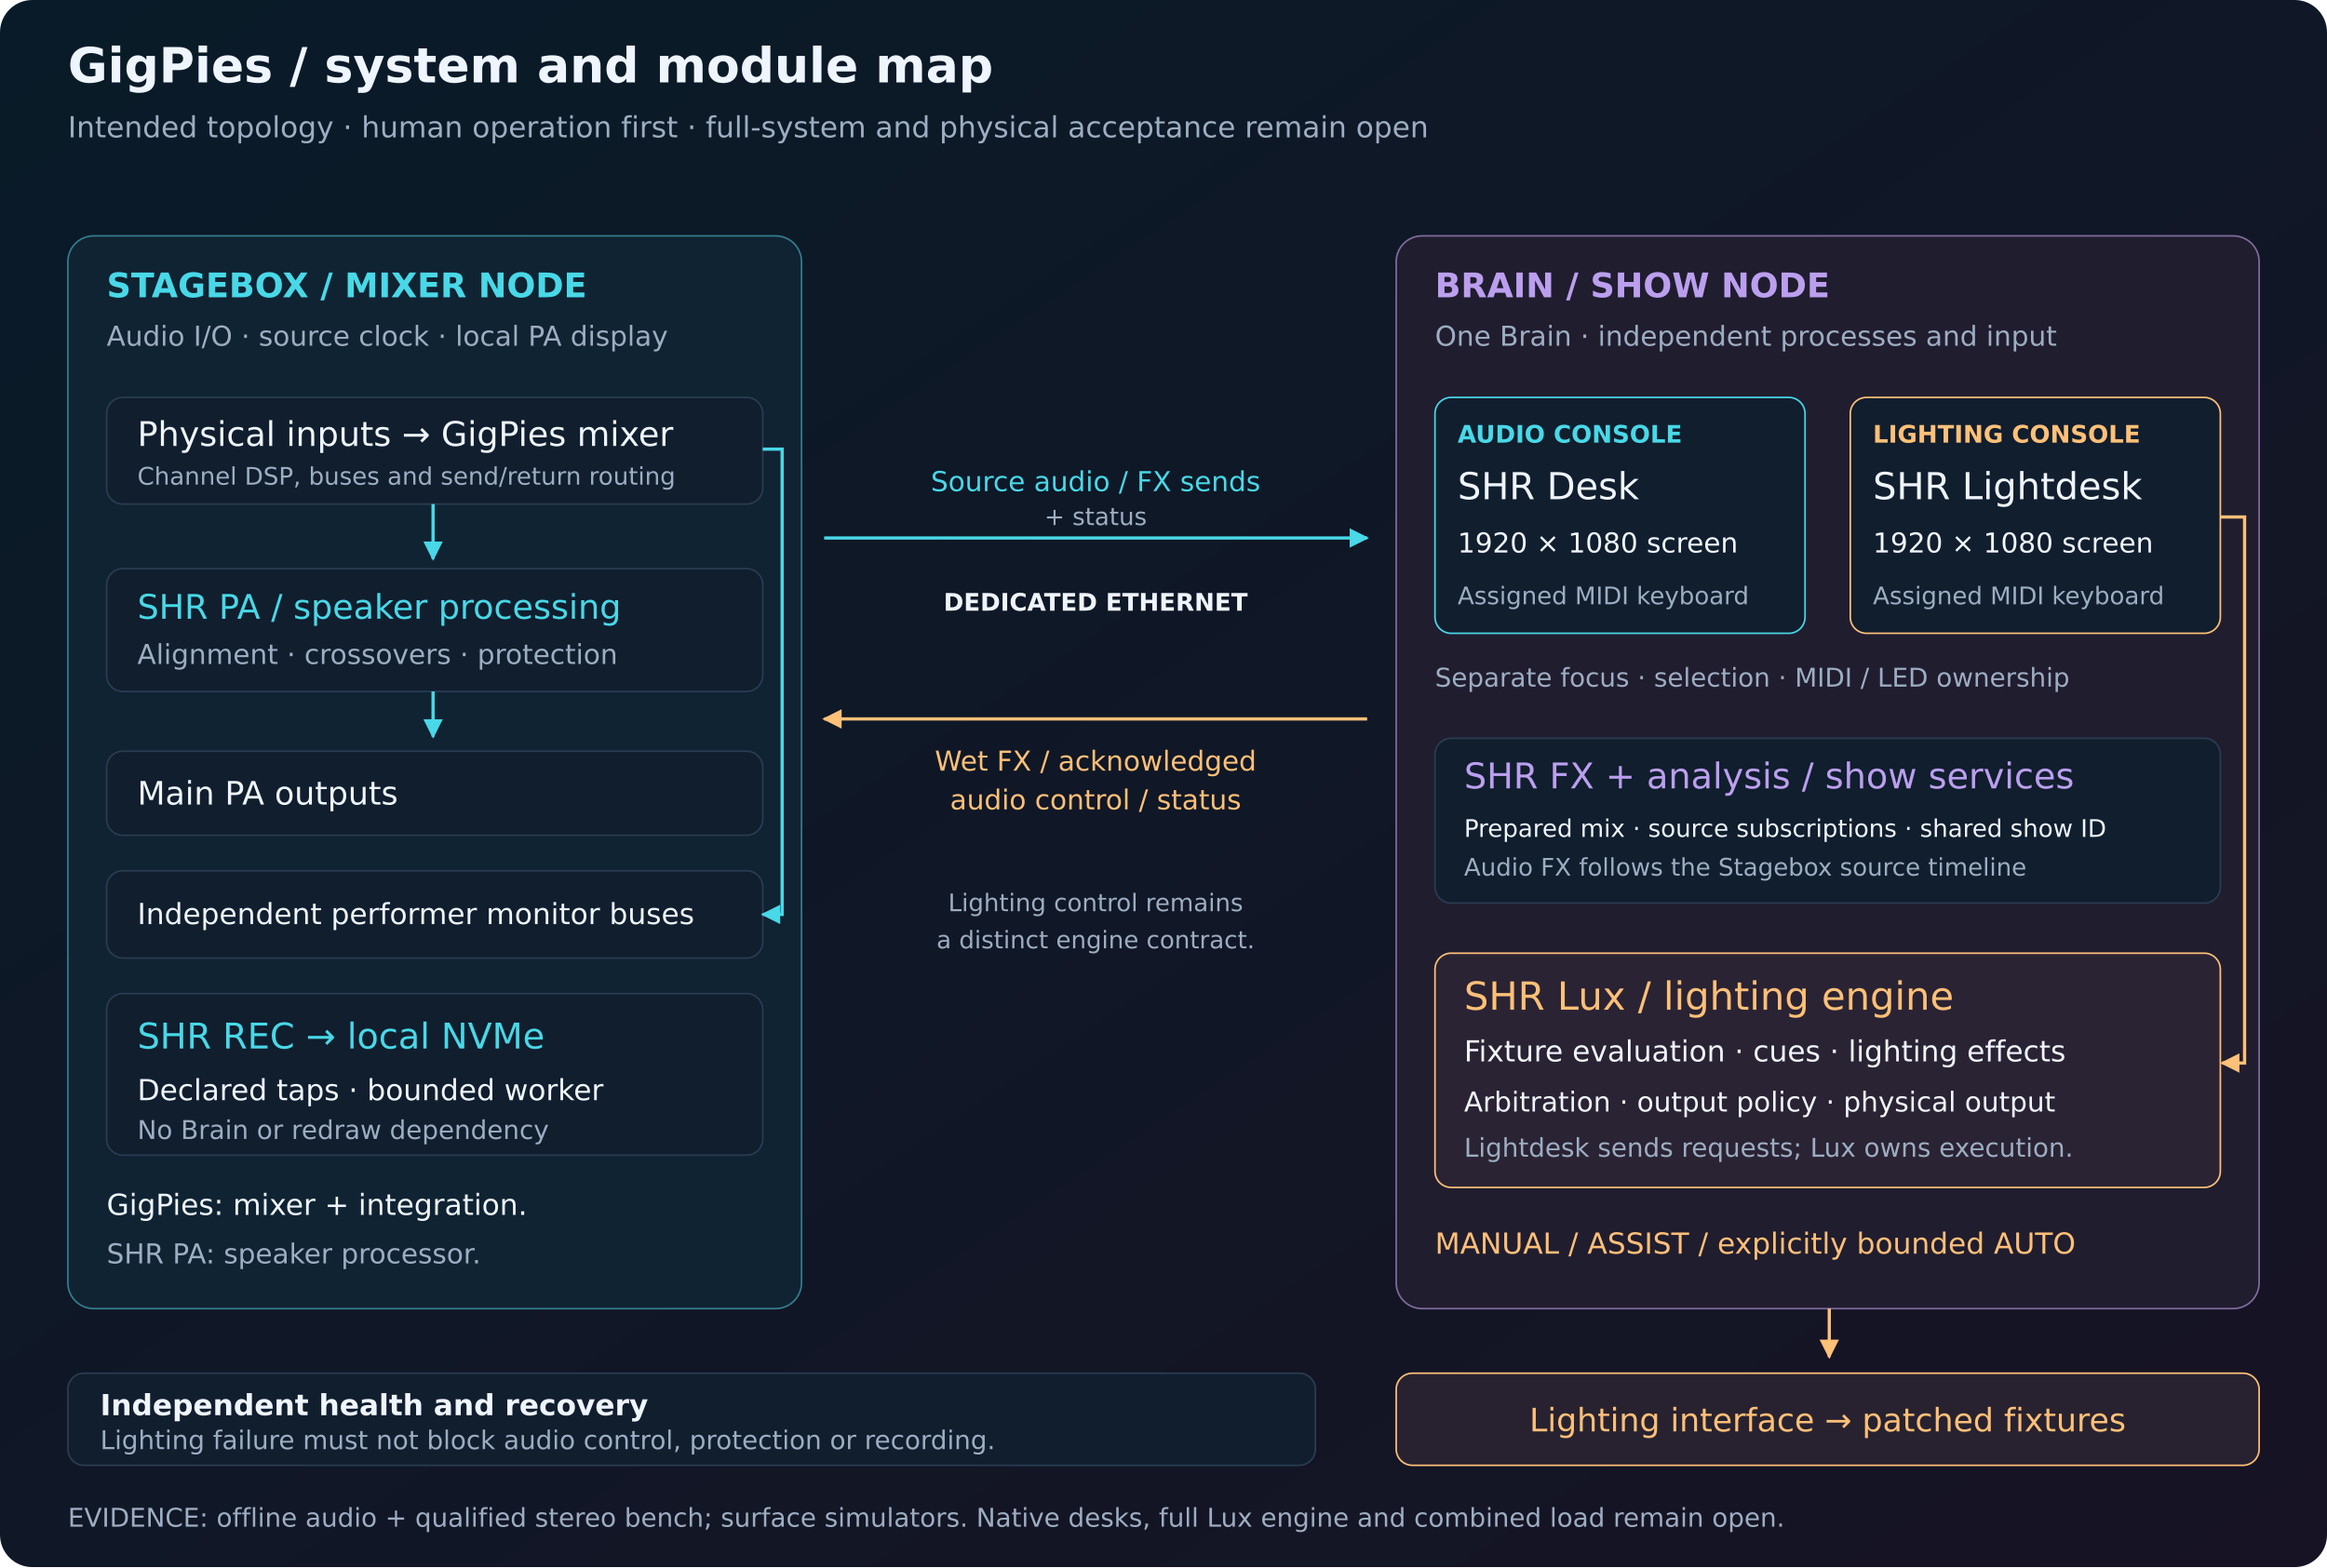
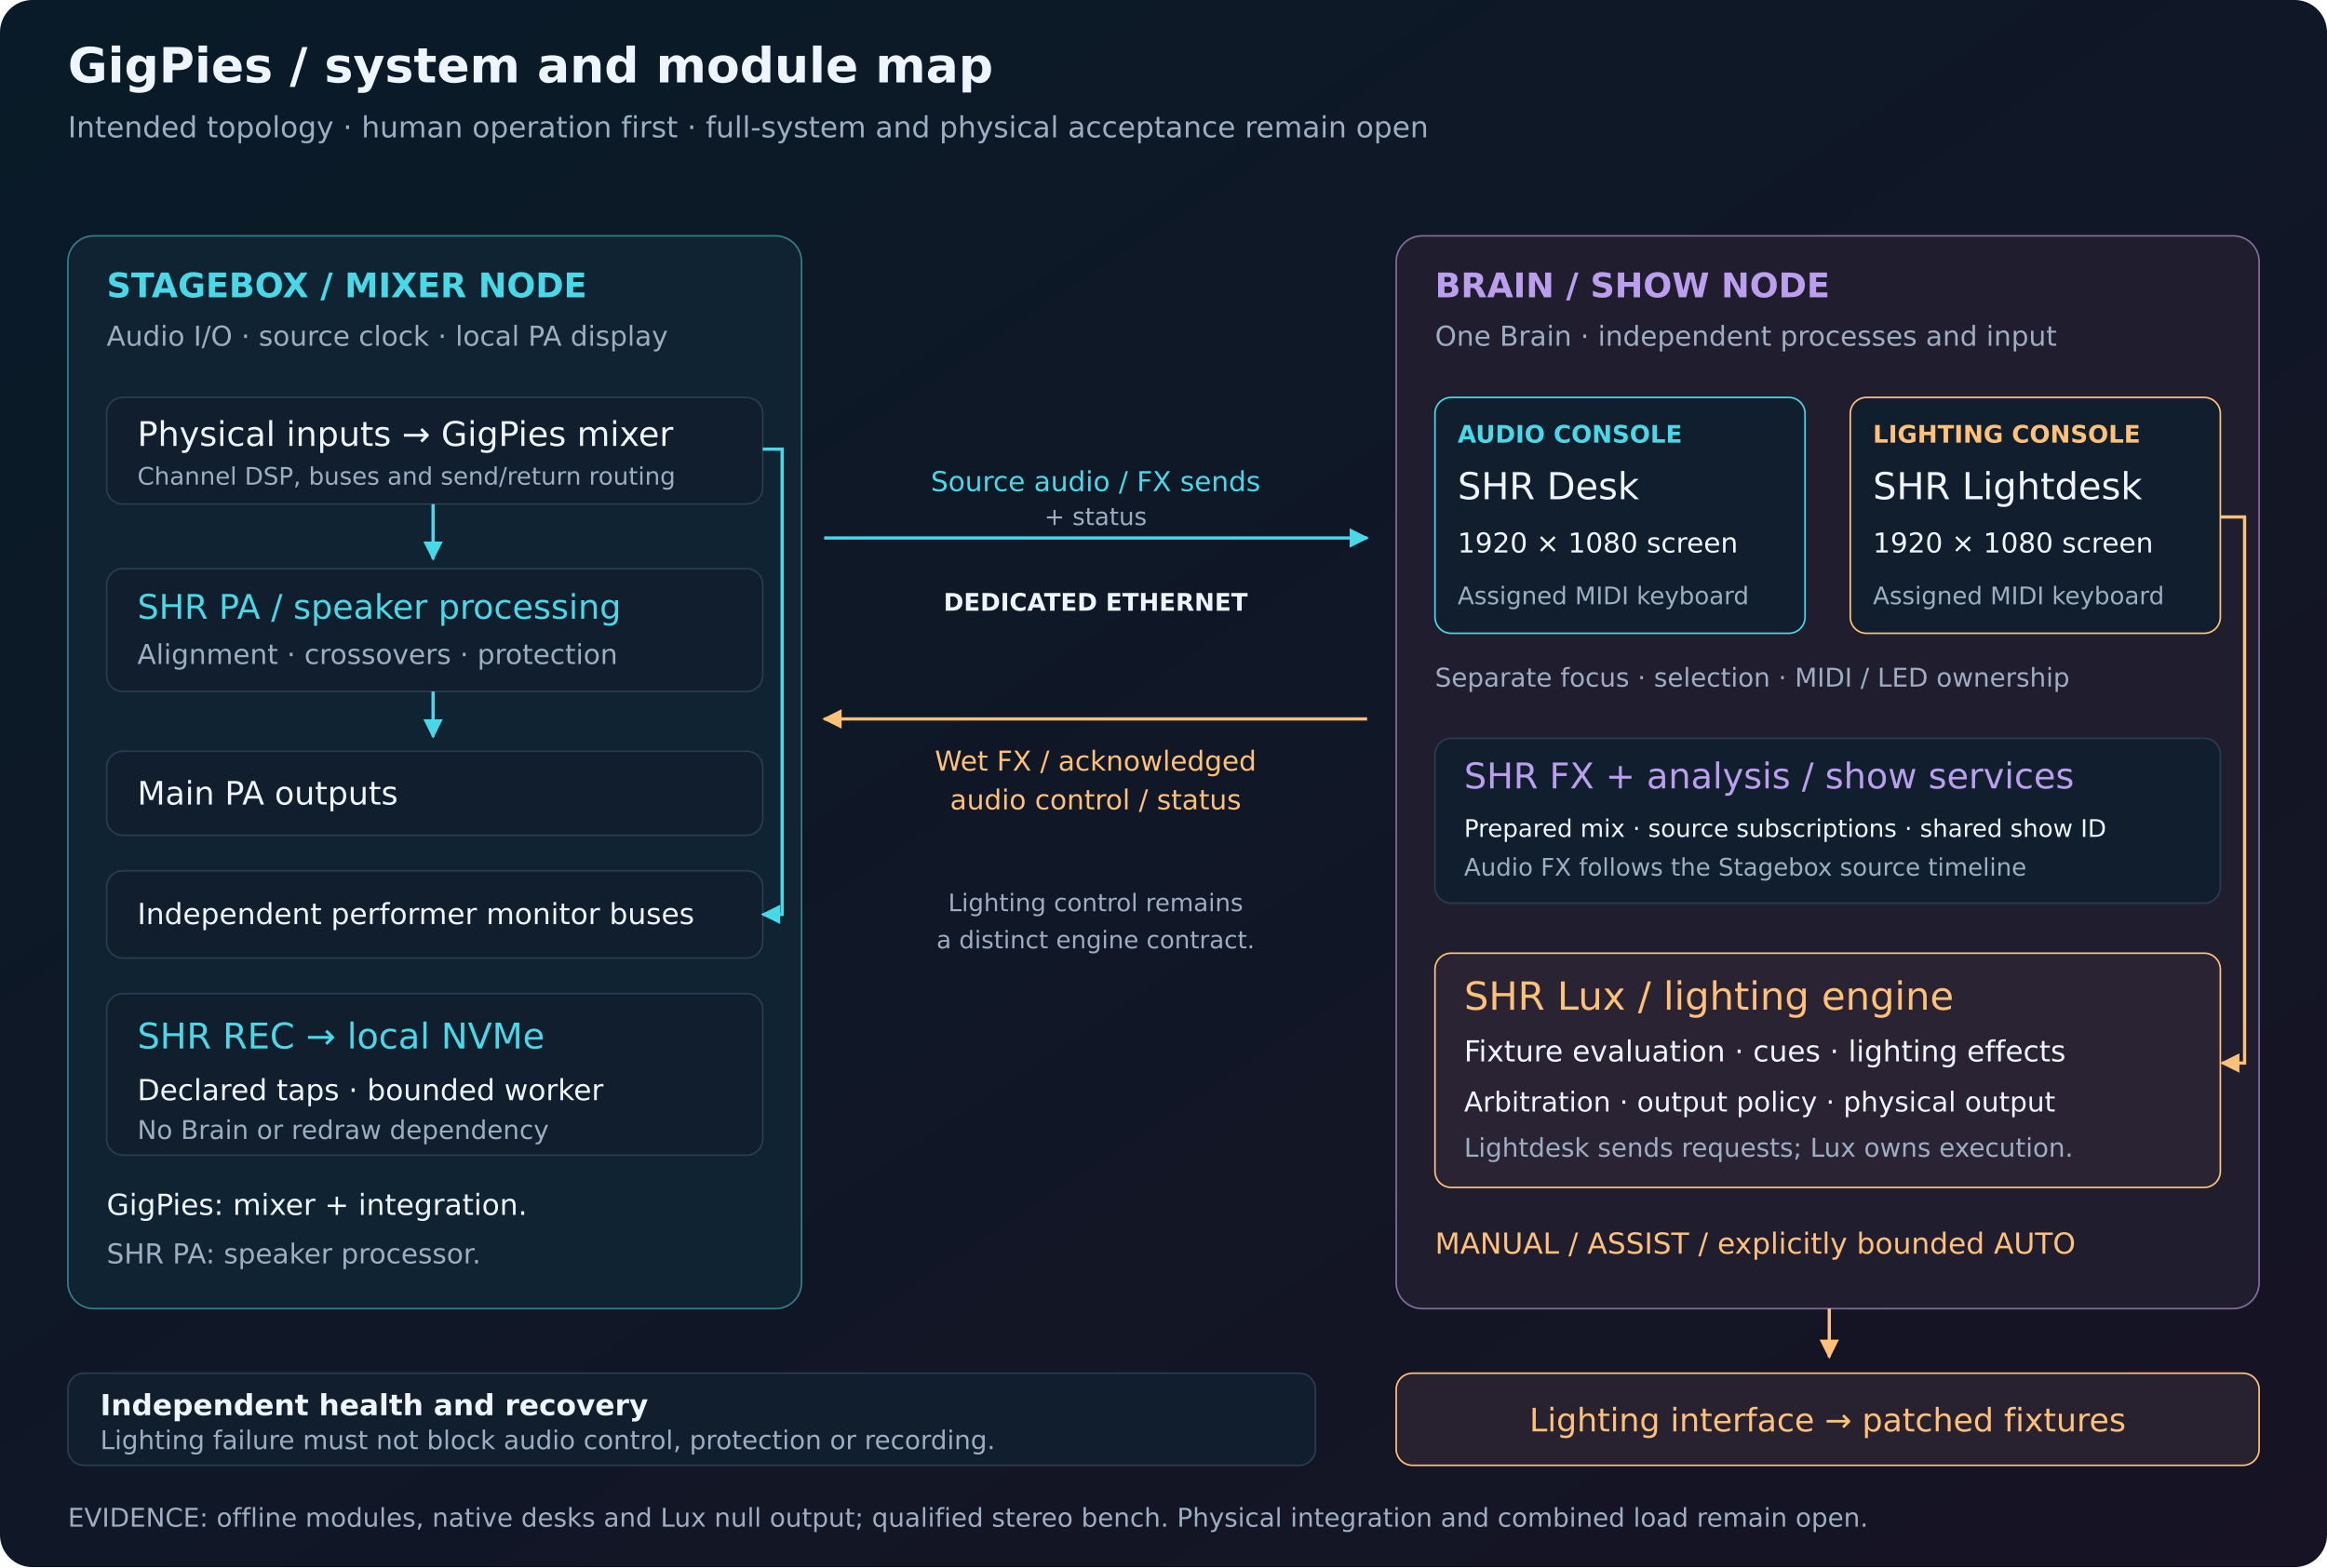
<svg xmlns="http://www.w3.org/2000/svg" width="1440" height="970" viewBox="0 0 1440 970" role="img" aria-labelledby="title desc">
  <defs>
    <linearGradient id="bg" x2="1" y2="1">
      <stop stop-color="#091b28" />
      <stop offset="1" stop-color="#171324" />
    </linearGradient>
    <marker id="cyan-arrow" viewBox="0 0 10 10" refX="9" refY="5" markerWidth="6" markerHeight="6" orient="auto">
      <path d="M0 0 10 5 0 10" fill="#48d8e7" />
    </marker>
    <marker id="amber-arrow" viewBox="0 0 10 10" refX="9" refY="5" markerWidth="6" markerHeight="6" orient="auto">
      <path d="M0 0 10 5 0 10" fill="#ffc078" />
    </marker>
  </defs>
  <rect width="1440" height="970" rx="20" fill="url(#bg)" />
  <g font-family="DejaVu Sans, sans-serif">
    <text x="42" y="51" font-size="30" fill="#eff5ff" font-weight="bold" text-anchor="start">GigPies / system and module map</text>
    <text x="42" y="85" font-size="18" fill="#9dadc2" font-weight="normal" text-anchor="start">Intended topology · human operation first · full-system and physical acceptance remain open</text>
    <rect x="42" y="146" width="454" height="664" rx="16" fill="#102332" stroke="#347c8c" />
    <text x="66" y="184" font-size="21" fill="#48d8e7" font-weight="bold" text-anchor="start">STAGEBOX / MIXER NODE</text>
    <text x="66" y="214" font-size="17" fill="#9dadc2" font-weight="normal" text-anchor="start">Audio I/O · source clock · local PA display</text>
    <rect x="66" y="246" width="406" height="66" rx="10" fill="#101e2e" stroke="#2a3c52" />
    <text x="85" y="276" font-size="21" fill="#eff5ff" font-weight="normal" text-anchor="start">Physical inputs → GigPies mixer</text>
    <text x="85" y="300" font-size="15" fill="#9dadc2" font-weight="normal" text-anchor="start">Channel DSP, buses and send/return routing</text>
    <path d="M268 312v34" stroke="#48d8e7" stroke-width="2" fill="none" marker-end="url(#cyan-arrow)" />
    <rect x="66" y="352" width="406" height="76" rx="10" fill="#101e2e" stroke="#2a3c52" />
    <text x="85" y="383" font-size="21" fill="#48d8e7" font-weight="normal" text-anchor="start">SHR PA / speaker processing</text>
    <text x="85" y="411" font-size="17" fill="#9dadc2" font-weight="normal" text-anchor="start">Alignment · crossovers · protection</text>
    <path d="M268 428v28" stroke="#48d8e7" stroke-width="2" fill="none" marker-end="url(#cyan-arrow)" />
    <rect x="66" y="465" width="406" height="52" rx="10" fill="#101e2e" stroke="#2a3c52" />
    <text x="85" y="498" font-size="20" fill="#eff5ff" font-weight="normal" text-anchor="start">Main PA outputs</text>
    <rect x="66" y="539" width="406" height="54" rx="10" fill="#101e2e" stroke="#2a3c52" />
    <text x="85" y="572" font-size="18" fill="#eff5ff" font-weight="normal" text-anchor="start">Independent performer monitor buses</text>
    <path d="M472 278h12v288h-12" stroke="#48d8e7" stroke-width="2" fill="none" marker-end="url(#cyan-arrow)" />
    <rect x="66" y="615" width="406" height="100" rx="10" fill="#101e2e" stroke="#2a3c52" />
    <text x="85" y="649" font-size="22" fill="#48d8e7" font-weight="normal" text-anchor="start">SHR REC → local NVMe</text>
    <text x="85" y="681" font-size="18" fill="#eff5ff" font-weight="normal" text-anchor="start">Declared taps · bounded worker</text>
    <text x="85" y="705" font-size="16" fill="#9dadc2" font-weight="normal" text-anchor="start">No Brain or redraw dependency</text>
    <text x="66" y="752" font-size="18" fill="#eff5ff" font-weight="normal" text-anchor="start">GigPies: mixer + integration.</text>
    <text x="66" y="782" font-size="17" fill="#9dadc2" font-weight="normal" text-anchor="start">SHR PA: speaker processor.</text>
    <rect x="864" y="146" width="534" height="664" rx="16" fill="#201d2f" stroke="#806b9d" />
    <text x="888" y="184" font-size="21" fill="#bb9fee" font-weight="bold" text-anchor="start">BRAIN / SHOW NODE</text>
    <text x="888" y="214" font-size="17" fill="#9dadc2" font-weight="normal" text-anchor="start">One Brain · independent processes and input</text>
    <rect x="888" y="246" width="229" height="146" rx="10" fill="#111e2e" stroke="#48d8e7" />
    <text x="902" y="274" font-size="15" fill="#48d8e7" font-weight="bold" text-anchor="start">AUDIO CONSOLE</text>
    <text x="902" y="309" font-size="23" fill="#eff5ff" font-weight="normal" text-anchor="start">SHR Desk</text>
    <text x="902" y="342" font-size="17" fill="#eff5ff" font-weight="normal" text-anchor="start">1920 × 1080 screen</text>
    <text x="902" y="374" font-size="15" fill="#9dadc2" font-weight="normal" text-anchor="start">Assigned MIDI keyboard</text>
    <rect x="1145" y="246" width="229" height="146" rx="10" fill="#111e2e" stroke="#ffc078" />
    <text x="1159" y="274" font-size="15" fill="#ffc078" font-weight="bold" text-anchor="start">LIGHTING CONSOLE</text>
    <text x="1159" y="309" font-size="23" fill="#eff5ff" font-weight="normal" text-anchor="start">SHR Lightdesk</text>
    <text x="1159" y="342" font-size="17" fill="#eff5ff" font-weight="normal" text-anchor="start">1920 × 1080 screen</text>
    <text x="1159" y="374" font-size="15" fill="#9dadc2" font-weight="normal" text-anchor="start">Assigned MIDI keyboard</text>
    <text x="888" y="425" font-size="16" fill="#9dadc2" font-weight="normal" text-anchor="start">Separate focus · selection · MIDI / LED ownership</text>
    <rect x="888" y="457" width="486" height="102" rx="10" fill="#101e2e" stroke="#2a3c52" />
    <text x="906" y="488" font-size="22" fill="#bb9fee" font-weight="normal" text-anchor="start">SHR FX + analysis / show services</text>
    <text x="906" y="518" font-size="15" fill="#eff5ff" font-weight="normal" text-anchor="start">Prepared mix · source subscriptions · shared show ID</text>
    <text x="906" y="542" font-size="15" fill="#9dadc2" font-weight="normal" text-anchor="start">Audio FX follows the Stagebox source timeline</text>
    <path d="M1374 320h15v338h-14" stroke="#ffc078" stroke-width="2" fill="none" marker-end="url(#amber-arrow)" />
    <rect x="888" y="590" width="486" height="145" rx="10" fill="#2a2333" stroke="#ffc078" />
    <text x="906" y="625" font-size="24" fill="#ffc078" font-weight="normal" text-anchor="start">SHR Lux / lighting engine</text>
    <text x="906" y="657" font-size="18" fill="#eff5ff" font-weight="normal" text-anchor="start">Fixture evaluation · cues · lighting effects</text>
    <text x="906" y="688" font-size="17" fill="#eff5ff" font-weight="normal" text-anchor="start">Arbitration · output policy · physical output</text>
    <text x="906" y="716" font-size="16" fill="#9dadc2" font-weight="normal" text-anchor="start">Lightdesk sends requests; Lux owns execution.</text>
    <text x="888" y="776" font-size="18" fill="#ffc078" font-weight="normal" text-anchor="start">MANUAL / ASSIST / explicitly bounded AUTO</text>
    <path d="M510 333H846" stroke="#48d8e7" stroke-width="2" fill="none" marker-end="url(#cyan-arrow)" />
    <text x="678" y="304" font-size="17" fill="#48d8e7" font-weight="normal" text-anchor="middle">Source audio / FX sends</text>
    <text x="678" y="325" font-size="15" fill="#9dadc2" font-weight="normal" text-anchor="middle">+ status</text>
    <text x="678" y="378" font-size="15" fill="#eff5ff" font-weight="bold" text-anchor="middle">DEDICATED ETHERNET</text>
    <path d="M846 445H510" stroke="#ffc078" stroke-width="2" fill="none" marker-end="url(#amber-arrow)" />
    <text x="678" y="477" font-size="17" fill="#ffc078" font-weight="normal" text-anchor="middle">Wet FX / acknowledged</text>
    <text x="678" y="501" font-size="17" fill="#ffc078" font-weight="normal" text-anchor="middle">audio control / status</text>
    <text x="678" y="564" font-size="15" fill="#9dadc2" font-weight="normal" text-anchor="middle">Lighting control remains</text>
    <text x="678" y="587" font-size="15" fill="#9dadc2" font-weight="normal" text-anchor="middle">a distinct engine contract.</text>
    <path d="M1132 810v30" stroke="#ffc078" stroke-width="2" fill="none" marker-end="url(#amber-arrow)" />
    <rect x="864" y="850" width="534" height="57" rx="10" fill="#282230" stroke="#ffc078" />
    <text x="1131" y="886" font-size="20" fill="#ffc078" font-weight="normal" text-anchor="middle">Lighting interface → patched fixtures</text>
    <rect x="42" y="850" width="772" height="57" rx="10" fill="#111e2e" stroke="#2a3c52" />
    <text x="62" y="876" font-size="18" fill="#eff5ff" font-weight="bold" text-anchor="start">Independent health and recovery</text>
    <text x="62" y="897" font-size="16" fill="#9dadc2" font-weight="normal" text-anchor="start">Lighting failure must not block audio control, protection or recording.</text>
-     <text x="42" y="945" font-size="16" fill="#9dadc2" font-weight="normal" text-anchor="start">EVIDENCE: offline audio + qualified stereo bench; surface simulators. Native desks, full Lux engine and combined load remain open.</text>
+     <text x="42" y="945" font-size="16" fill="#9dadc2" font-weight="normal" text-anchor="start">EVIDENCE: offline modules, native desks and Lux null output; qualified stereo bench. Physical integration and combined load remain open.</text>
  </g>
</svg>
